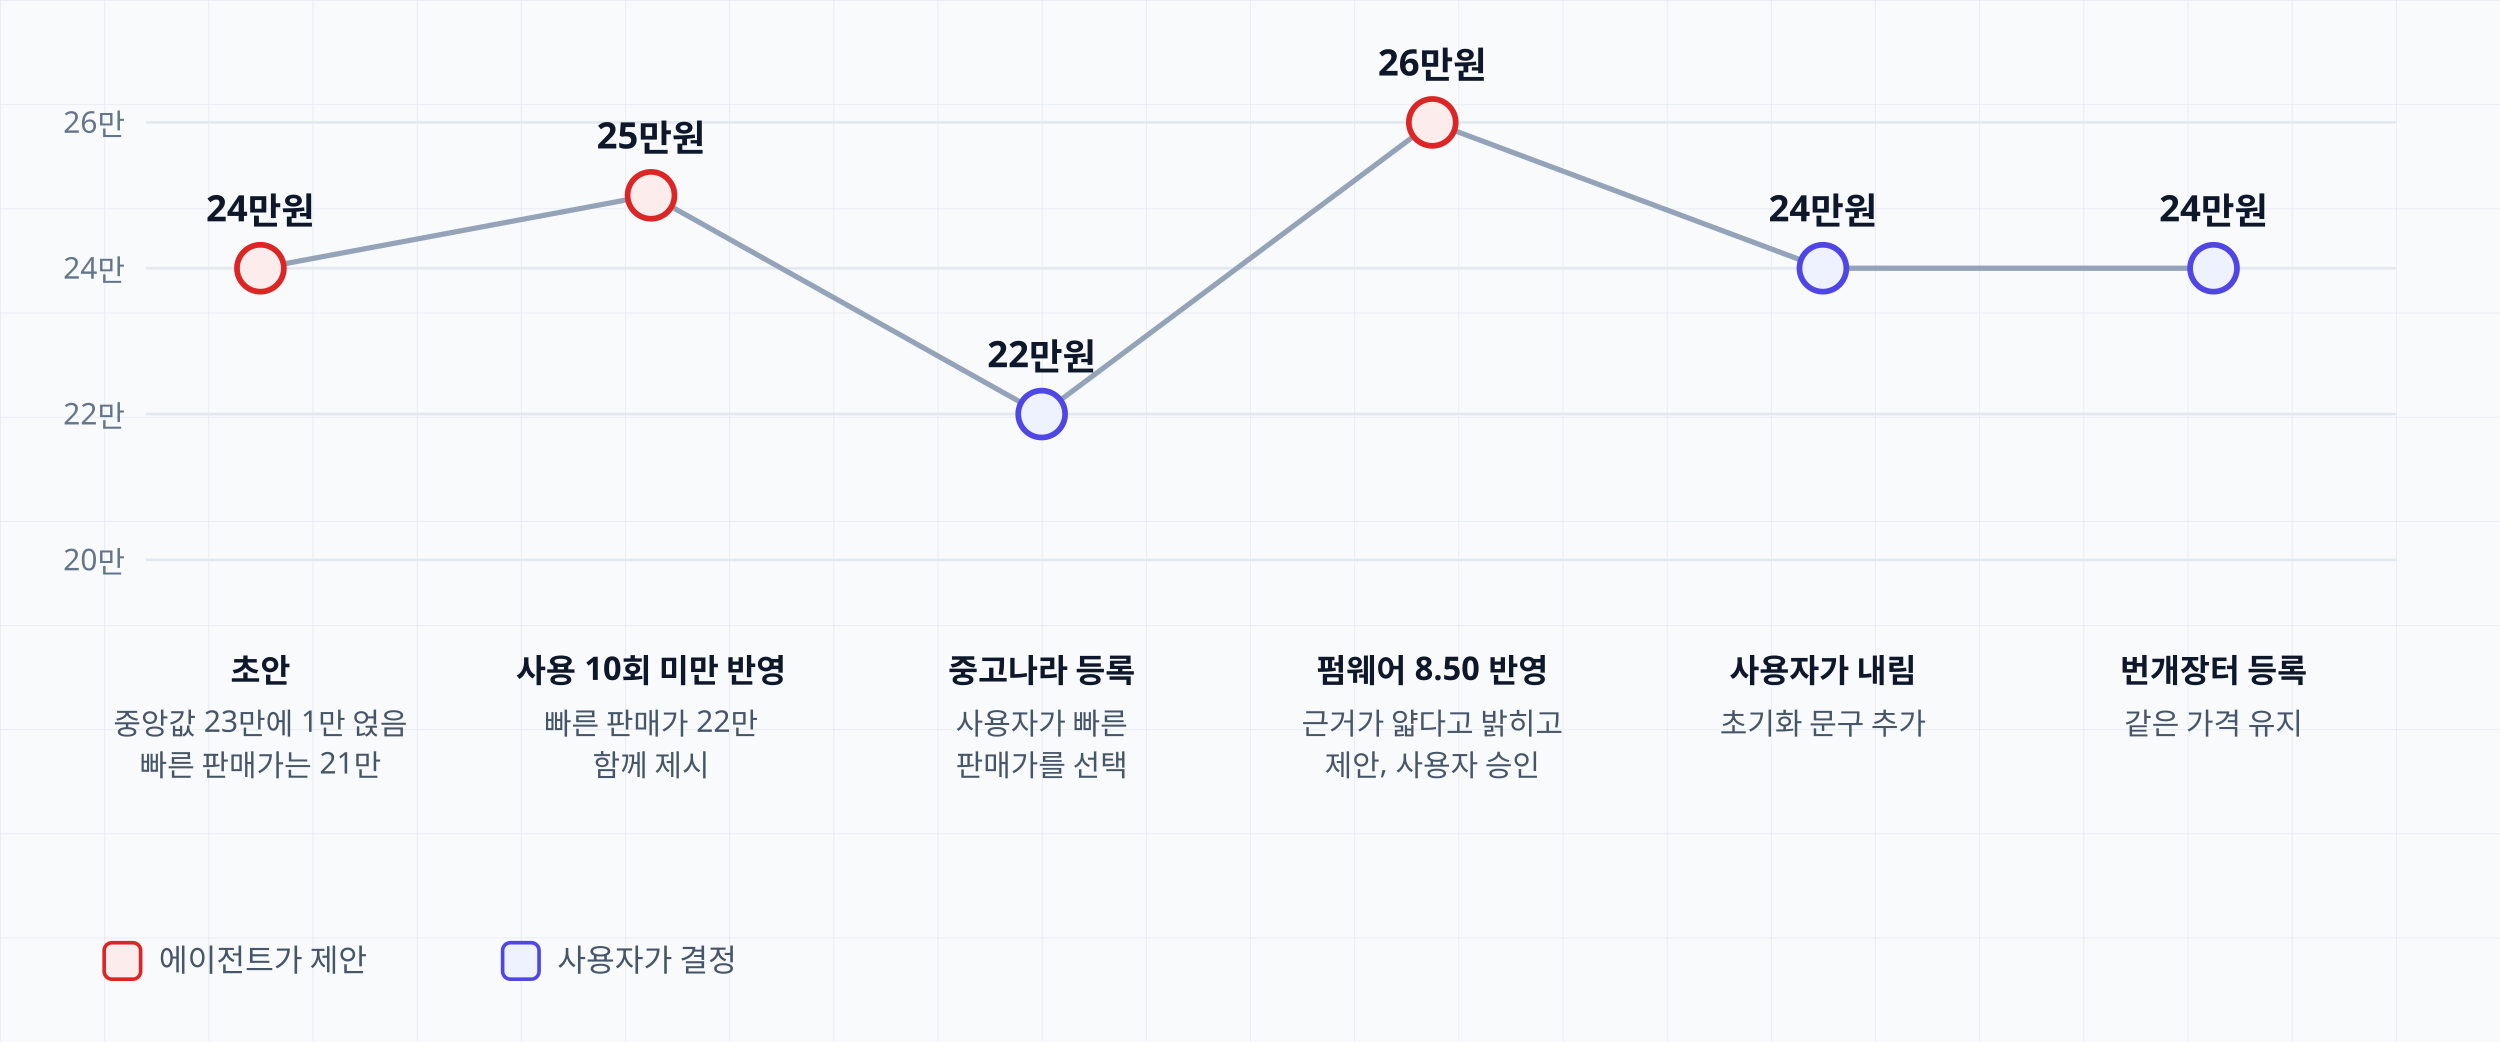
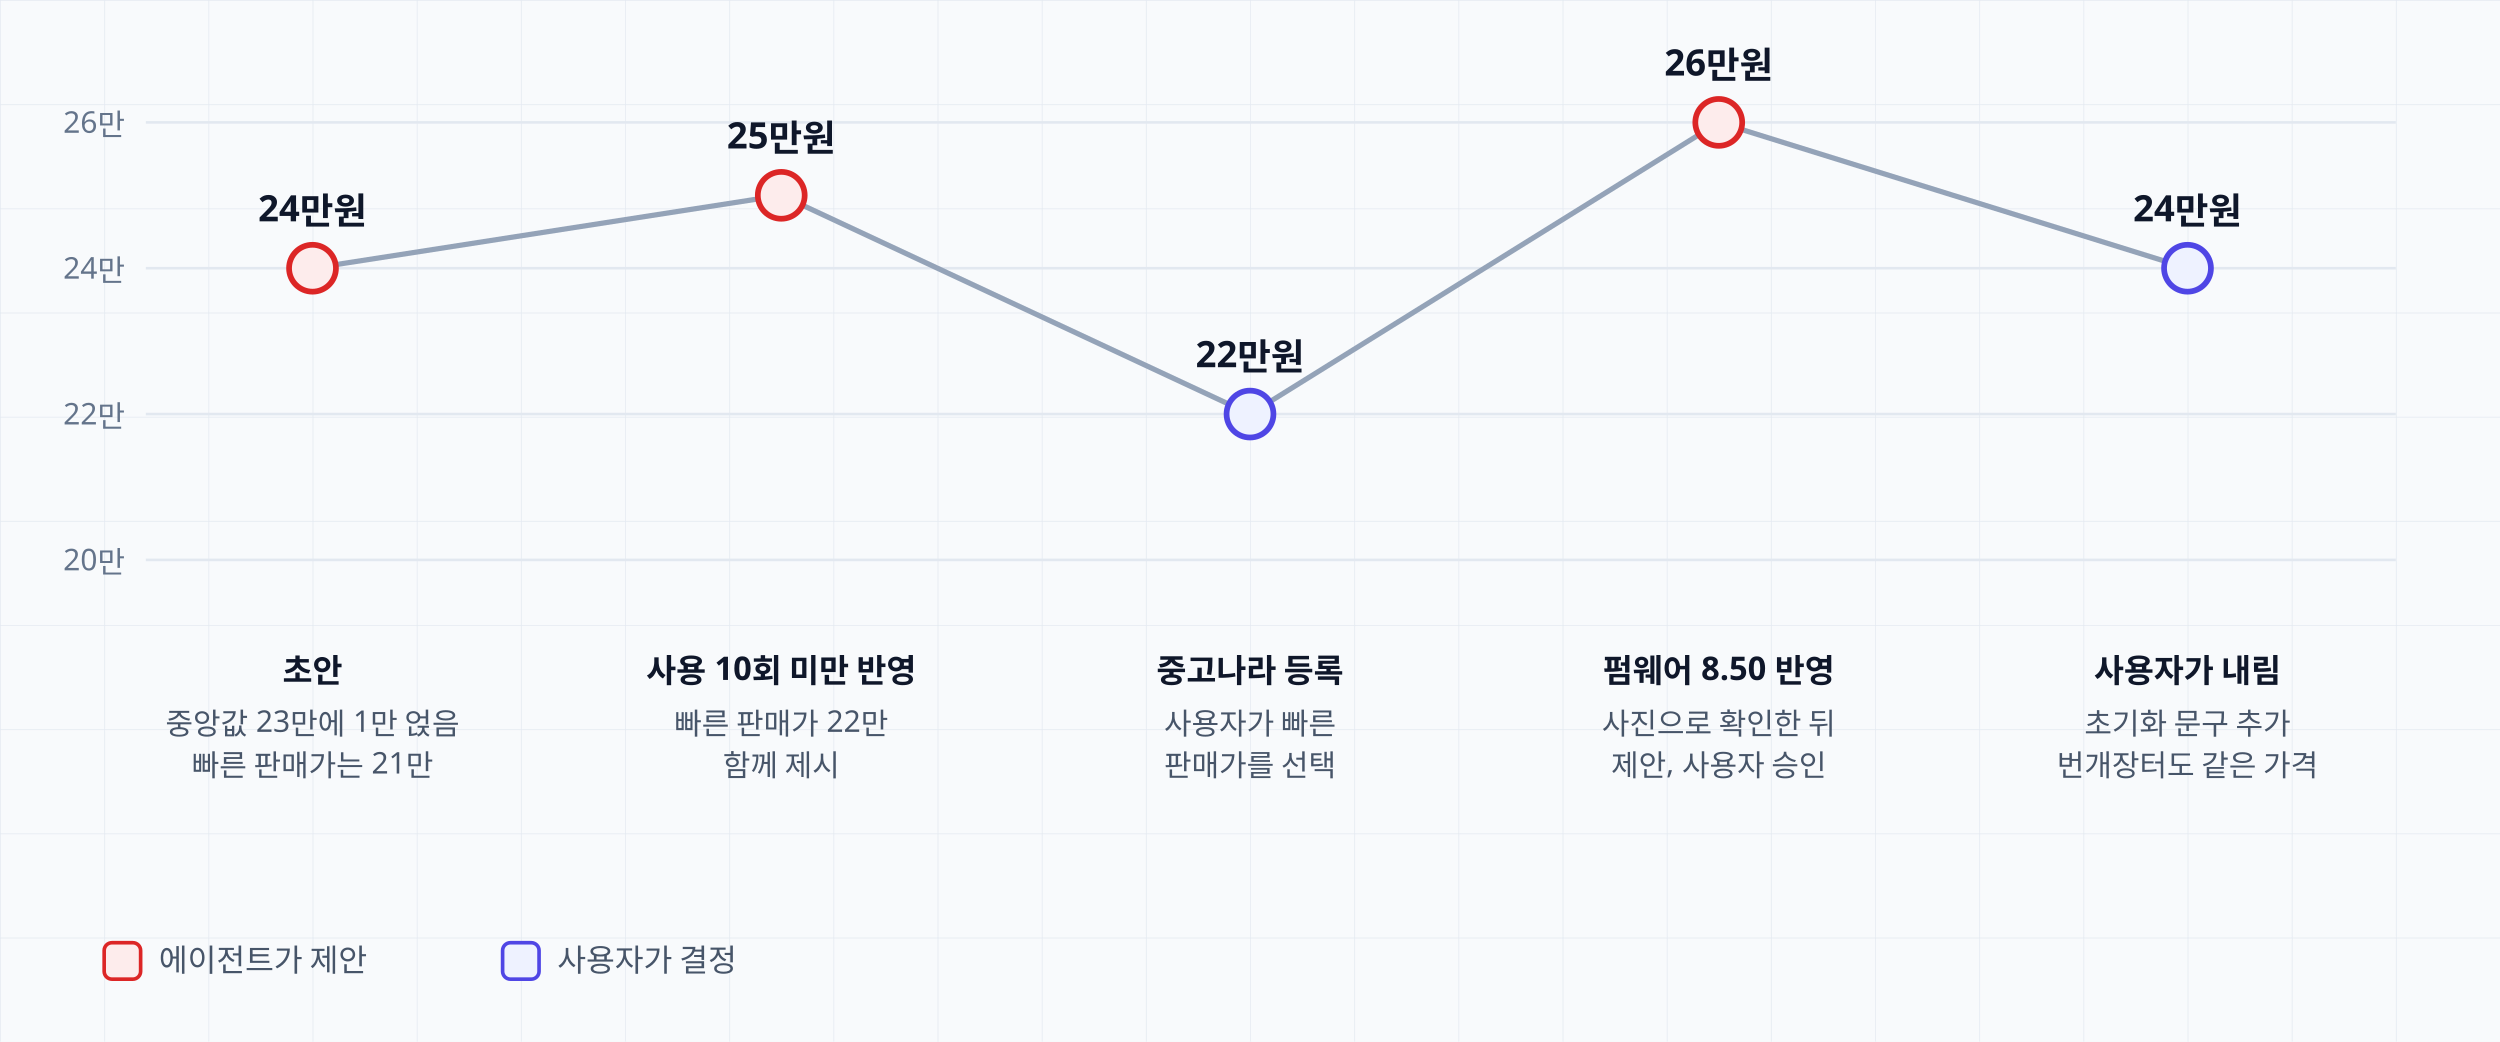
<svg xmlns="http://www.w3.org/2000/svg" viewBox="0 0 960 400" width="960" height="400" role="img" lang="ko">
  <defs>
    <marker id="ah" markerWidth="10" markerHeight="7" refX="9" refY="3.5" orient="auto">
      <polygon points="0 0,10 3.5,0 7" fill="#94a3b8" />
    </marker>
    <pattern id="g" width="40" height="40" patternUnits="userSpaceOnUse">
      <path d="M 40 0 L 0 0 0 40" fill="none" stroke="#e2e8f0" stroke-width="0.5" />
    </pattern>
  </defs>
  <rect width="100%" height="100%" fill="#f8fafc" />
  <rect width="100%" height="100%" fill="url(#g)" />
  <line x1="56" y1="215" x2="920" y2="215" stroke="#e2e8f0" stroke-width="1" />
  <text x="48" y="219" text-anchor="end" font-family="Pretendard, 'Apple SD Gothic Neo', 'Noto Sans KR', system-ui, sans-serif" font-size="11.5" font-weight="400" fill="#64748b">20만</text>
  <line x1="56" y1="159" x2="920" y2="159" stroke="#e2e8f0" stroke-width="1" />
  <text x="48" y="163" text-anchor="end" font-family="Pretendard, 'Apple SD Gothic Neo', 'Noto Sans KR', system-ui, sans-serif" font-size="11.5" font-weight="400" fill="#64748b">22만</text>
  <line x1="56" y1="103" x2="920" y2="103" stroke="#e2e8f0" stroke-width="1" />
  <text x="48" y="107" text-anchor="end" font-family="Pretendard, 'Apple SD Gothic Neo', 'Noto Sans KR', system-ui, sans-serif" font-size="11.5" font-weight="400" fill="#64748b">24만</text>
  <line x1="56" y1="47" x2="920" y2="47" stroke="#e2e8f0" stroke-width="1" />
  <text x="48" y="51" text-anchor="end" font-family="Pretendard, 'Apple SD Gothic Neo', 'Noto Sans KR', system-ui, sans-serif" font-size="11.5" font-weight="400" fill="#64748b">26만</text>
-   <polyline points="100,103 250,75 400,159 550,47 700,103 850,103" fill="none" stroke="#94a3b8" stroke-width="2" />
-   <circle cx="100" cy="103" r="9" fill="#fdecec" stroke="#dc2626" stroke-width="2.2" />
-   <text x="100" y="85" text-anchor="middle" font-family="Pretendard, 'Apple SD Gothic Neo', 'Noto Sans KR', system-ui, sans-serif" font-size="14" font-weight="700" fill="#0f172a">24만원</text>
-   <text x="100" y="262" text-anchor="middle" font-family="Pretendard, 'Apple SD Gothic Neo', 'Noto Sans KR', system-ui, sans-serif" font-size="12.5" font-weight="700" fill="#0f172a">초안</text>
-   <text x="100" y="282" text-anchor="middle" font-family="Pretendard, 'Apple SD Gothic Neo', 'Noto Sans KR', system-ui, sans-serif" font-size="11.5" font-weight="400" fill="#475569">중앙값 23만에 1만 얹음</text>
-   <text x="100" y="298" text-anchor="middle" font-family="Pretendard, 'Apple SD Gothic Neo', 'Noto Sans KR', system-ui, sans-serif" font-size="11.5" font-weight="400" fill="#475569">빠른 판매가는 21만</text>
-   <circle cx="250" cy="75" r="9" fill="#fdecec" stroke="#dc2626" stroke-width="2.2" />
-   <text x="250" y="57" text-anchor="middle" font-family="Pretendard, 'Apple SD Gothic Neo', 'Noto Sans KR', system-ui, sans-serif" font-size="14" font-weight="700" fill="#0f172a">25만원</text>
-   <text x="250" y="262" text-anchor="middle" font-family="Pretendard, 'Apple SD Gothic Neo', 'Noto Sans KR', system-ui, sans-serif" font-size="12.5" font-weight="700" fill="#0f172a">사용 10회 미만 반영</text>
-   <text x="250" y="282" text-anchor="middle" font-family="Pretendard, 'Apple SD Gothic Neo', 'Noto Sans KR', system-ui, sans-serif" font-size="11.5" font-weight="400" fill="#475569">빠른 판매가 22만</text>
-   <text x="250" y="298" text-anchor="middle" font-family="Pretendard, 'Apple SD Gothic Neo', 'Noto Sans KR', system-ui, sans-serif" font-size="11.5" font-weight="400" fill="#475569">함께 제시</text>
-   <circle cx="400" cy="159" r="9" fill="#eef2ff" stroke="#4f46e5" stroke-width="2.2" />
-   <text x="400" y="141" text-anchor="middle" font-family="Pretendard, 'Apple SD Gothic Neo', 'Noto Sans KR', system-ui, sans-serif" font-size="14" font-weight="700" fill="#0f172a">22만원</text>
-   <text x="400" y="262" text-anchor="middle" font-family="Pretendard, 'Apple SD Gothic Neo', 'Noto Sans KR', system-ui, sans-serif" font-size="12.5" font-weight="700" fill="#0f172a">중고나라 등록</text>
-   <text x="400" y="282" text-anchor="middle" font-family="Pretendard, 'Apple SD Gothic Neo', 'Noto Sans KR', system-ui, sans-serif" font-size="11.5" font-weight="400" fill="#475569">사용자가 빠른</text>
-   <text x="400" y="298" text-anchor="middle" font-family="Pretendard, 'Apple SD Gothic Neo', 'Noto Sans KR', system-ui, sans-serif" font-size="11.5" font-weight="400" fill="#475569">판매가를 선택</text>
-   <circle cx="550" cy="47" r="9" fill="#fdecec" stroke="#dc2626" stroke-width="2.2" />
-   <text x="550" y="29" text-anchor="middle" font-family="Pretendard, 'Apple SD Gothic Neo', 'Noto Sans KR', system-ui, sans-serif" font-size="14" font-weight="700" fill="#0f172a">26만원</text>
-   <text x="550" y="262" text-anchor="middle" font-family="Pretendard, 'Apple SD Gothic Neo', 'Noto Sans KR', system-ui, sans-serif" font-size="12.5" font-weight="700" fill="#0f172a">펌웨어 8.50 반영</text>
-   <text x="550" y="282" text-anchor="middle" font-family="Pretendard, 'Apple SD Gothic Neo', 'Noto Sans KR', system-ui, sans-serif" font-size="11.5" font-weight="400" fill="#475569">근거가 얇다고 밝히고</text>
-   <text x="550" y="298" text-anchor="middle" font-family="Pretendard, 'Apple SD Gothic Neo', 'Noto Sans KR', system-ui, sans-serif" font-size="11.5" font-weight="400" fill="#475569">제안, 사용자 승인</text>
-   <circle cx="700" cy="103" r="9" fill="#eef2ff" stroke="#4f46e5" stroke-width="2.2" />
-   <text x="700" y="85" text-anchor="middle" font-family="Pretendard, 'Apple SD Gothic Neo', 'Noto Sans KR', system-ui, sans-serif" font-size="14" font-weight="700" fill="#0f172a">24만원</text>
-   <text x="700" y="262" text-anchor="middle" font-family="Pretendard, 'Apple SD Gothic Neo', 'Noto Sans KR', system-ui, sans-serif" font-size="12.5" font-weight="700" fill="#0f172a">사용자가 내림</text>
-   <text x="700" y="282" text-anchor="middle" font-family="Pretendard, 'Apple SD Gothic Neo', 'Noto Sans KR', system-ui, sans-serif" font-size="11.5" font-weight="400" fill="#475569">초기화 문구 추가</text>
-   <circle cx="850" cy="103" r="9" fill="#eef2ff" stroke="#4f46e5" stroke-width="2.2" />
-   <text x="850" y="85" text-anchor="middle" font-family="Pretendard, 'Apple SD Gothic Neo', 'Noto Sans KR', system-ui, sans-serif" font-size="14" font-weight="700" fill="#0f172a">24만원</text>
-   <text x="850" y="262" text-anchor="middle" font-family="Pretendard, 'Apple SD Gothic Neo', 'Noto Sans KR', system-ui, sans-serif" font-size="12.5" font-weight="700" fill="#0f172a">번개장터 등록</text>
-   <text x="850" y="282" text-anchor="middle" font-family="Pretendard, 'Apple SD Gothic Neo', 'Noto Sans KR', system-ui, sans-serif" font-size="11.5" font-weight="400" fill="#475569">같은 가격 유지</text>
+   <polyline points="120,103 300,75 480,159 660,47 840,103" fill="none" stroke="#94a3b8" stroke-width="2" />
+   <circle cx="120" cy="103" r="9" fill="#fdecec" stroke="#dc2626" stroke-width="2.2" />
+   <text x="120" y="85" text-anchor="middle" font-family="Pretendard, 'Apple SD Gothic Neo', 'Noto Sans KR', system-ui, sans-serif" font-size="14" font-weight="700" fill="#0f172a">24만원</text>
+   <text x="120" y="262" text-anchor="middle" font-family="Pretendard, 'Apple SD Gothic Neo', 'Noto Sans KR', system-ui, sans-serif" font-size="12.5" font-weight="700" fill="#0f172a">초안</text>
+   <text x="120" y="282" text-anchor="middle" font-family="Pretendard, 'Apple SD Gothic Neo', 'Noto Sans KR', system-ui, sans-serif" font-size="11.5" font-weight="400" fill="#475569">중앙값 23만에 1만 얹음</text>
+   <text x="120" y="298" text-anchor="middle" font-family="Pretendard, 'Apple SD Gothic Neo', 'Noto Sans KR', system-ui, sans-serif" font-size="11.5" font-weight="400" fill="#475569">빠른 판매가는 21만</text>
+   <circle cx="300" cy="75" r="9" fill="#fdecec" stroke="#dc2626" stroke-width="2.2" />
+   <text x="300" y="57" text-anchor="middle" font-family="Pretendard, 'Apple SD Gothic Neo', 'Noto Sans KR', system-ui, sans-serif" font-size="14" font-weight="700" fill="#0f172a">25만원</text>
+   <text x="300" y="262" text-anchor="middle" font-family="Pretendard, 'Apple SD Gothic Neo', 'Noto Sans KR', system-ui, sans-serif" font-size="12.5" font-weight="700" fill="#0f172a">사용 10회 미만 반영</text>
+   <text x="300" y="282" text-anchor="middle" font-family="Pretendard, 'Apple SD Gothic Neo', 'Noto Sans KR', system-ui, sans-serif" font-size="11.5" font-weight="400" fill="#475569">빠른 판매가 22만</text>
+   <text x="300" y="298" text-anchor="middle" font-family="Pretendard, 'Apple SD Gothic Neo', 'Noto Sans KR', system-ui, sans-serif" font-size="11.5" font-weight="400" fill="#475569">함께 제시</text>
+   <circle cx="480" cy="159" r="9" fill="#eef2ff" stroke="#4f46e5" stroke-width="2.2" />
+   <text x="480" y="141" text-anchor="middle" font-family="Pretendard, 'Apple SD Gothic Neo', 'Noto Sans KR', system-ui, sans-serif" font-size="14" font-weight="700" fill="#0f172a">22만원</text>
+   <text x="480" y="262" text-anchor="middle" font-family="Pretendard, 'Apple SD Gothic Neo', 'Noto Sans KR', system-ui, sans-serif" font-size="12.5" font-weight="700" fill="#0f172a">중고나라 등록</text>
+   <text x="480" y="282" text-anchor="middle" font-family="Pretendard, 'Apple SD Gothic Neo', 'Noto Sans KR', system-ui, sans-serif" font-size="11.5" font-weight="400" fill="#475569">사용자가 빠른</text>
+   <text x="480" y="298" text-anchor="middle" font-family="Pretendard, 'Apple SD Gothic Neo', 'Noto Sans KR', system-ui, sans-serif" font-size="11.5" font-weight="400" fill="#475569">판매가를 선택</text>
+   <circle cx="660" cy="47" r="9" fill="#fdecec" stroke="#dc2626" stroke-width="2.2" />
+   <text x="660" y="29" text-anchor="middle" font-family="Pretendard, 'Apple SD Gothic Neo', 'Noto Sans KR', system-ui, sans-serif" font-size="14" font-weight="700" fill="#0f172a">26만원</text>
+   <text x="660" y="262" text-anchor="middle" font-family="Pretendard, 'Apple SD Gothic Neo', 'Noto Sans KR', system-ui, sans-serif" font-size="12.5" font-weight="700" fill="#0f172a">펌웨어 8.50 반영</text>
+   <text x="660" y="282" text-anchor="middle" font-family="Pretendard, 'Apple SD Gothic Neo', 'Noto Sans KR', system-ui, sans-serif" font-size="11.5" font-weight="400" fill="#475569">사진으로 확인한 뒤</text>
+   <text x="660" y="298" text-anchor="middle" font-family="Pretendard, 'Apple SD Gothic Neo', 'Noto Sans KR', system-ui, sans-serif" font-size="11.5" font-weight="400" fill="#475569">제안, 사용자 승인</text>
+   <circle cx="840" cy="103" r="9" fill="#eef2ff" stroke="#4f46e5" stroke-width="2.2" />
+   <text x="840" y="85" text-anchor="middle" font-family="Pretendard, 'Apple SD Gothic Neo', 'Noto Sans KR', system-ui, sans-serif" font-size="14" font-weight="700" fill="#0f172a">24만원</text>
+   <text x="840" y="262" text-anchor="middle" font-family="Pretendard, 'Apple SD Gothic Neo', 'Noto Sans KR', system-ui, sans-serif" font-size="12.5" font-weight="700" fill="#0f172a">사용자가 내림</text>
+   <text x="840" y="282" text-anchor="middle" font-family="Pretendard, 'Apple SD Gothic Neo', 'Noto Sans KR', system-ui, sans-serif" font-size="11.5" font-weight="400" fill="#475569">초기화 문구 추가</text>
+   <text x="840" y="298" text-anchor="middle" font-family="Pretendard, 'Apple SD Gothic Neo', 'Noto Sans KR', system-ui, sans-serif" font-size="11.5" font-weight="400" fill="#475569">번개장터도 같은 가격</text>
  <rect x="40" y="362" width="14" height="14" rx="3" fill="#fdecec" stroke="#dc2626" stroke-width="1.4" />
  <text x="61" y="373" text-anchor="start" font-family="Pretendard, 'Apple SD Gothic Neo', 'Noto Sans KR', system-ui, sans-serif" font-size="12" font-weight="400" fill="#475569">에이전트가 제안</text>
  <rect x="193" y="362" width="14" height="14" rx="3" fill="#eef2ff" stroke="#4f46e5" stroke-width="1.4" />
  <text x="214" y="373" text-anchor="start" font-family="Pretendard, 'Apple SD Gothic Neo', 'Noto Sans KR', system-ui, sans-serif" font-size="12" font-weight="400" fill="#475569">사용자가 결정</text>
</svg>
